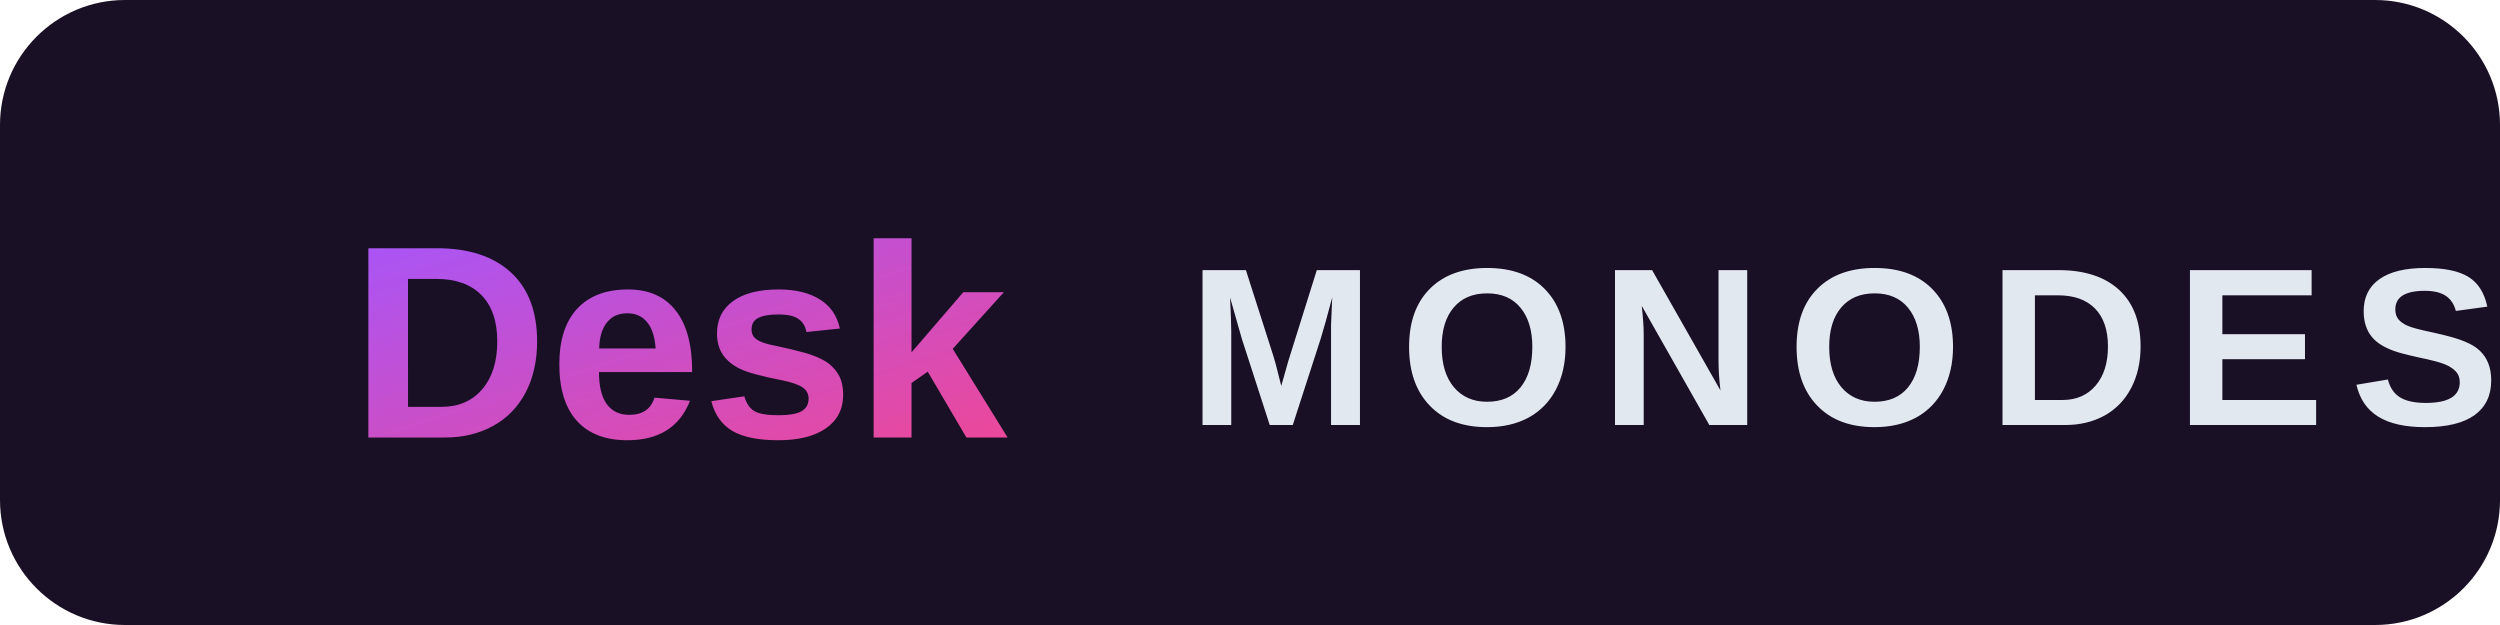
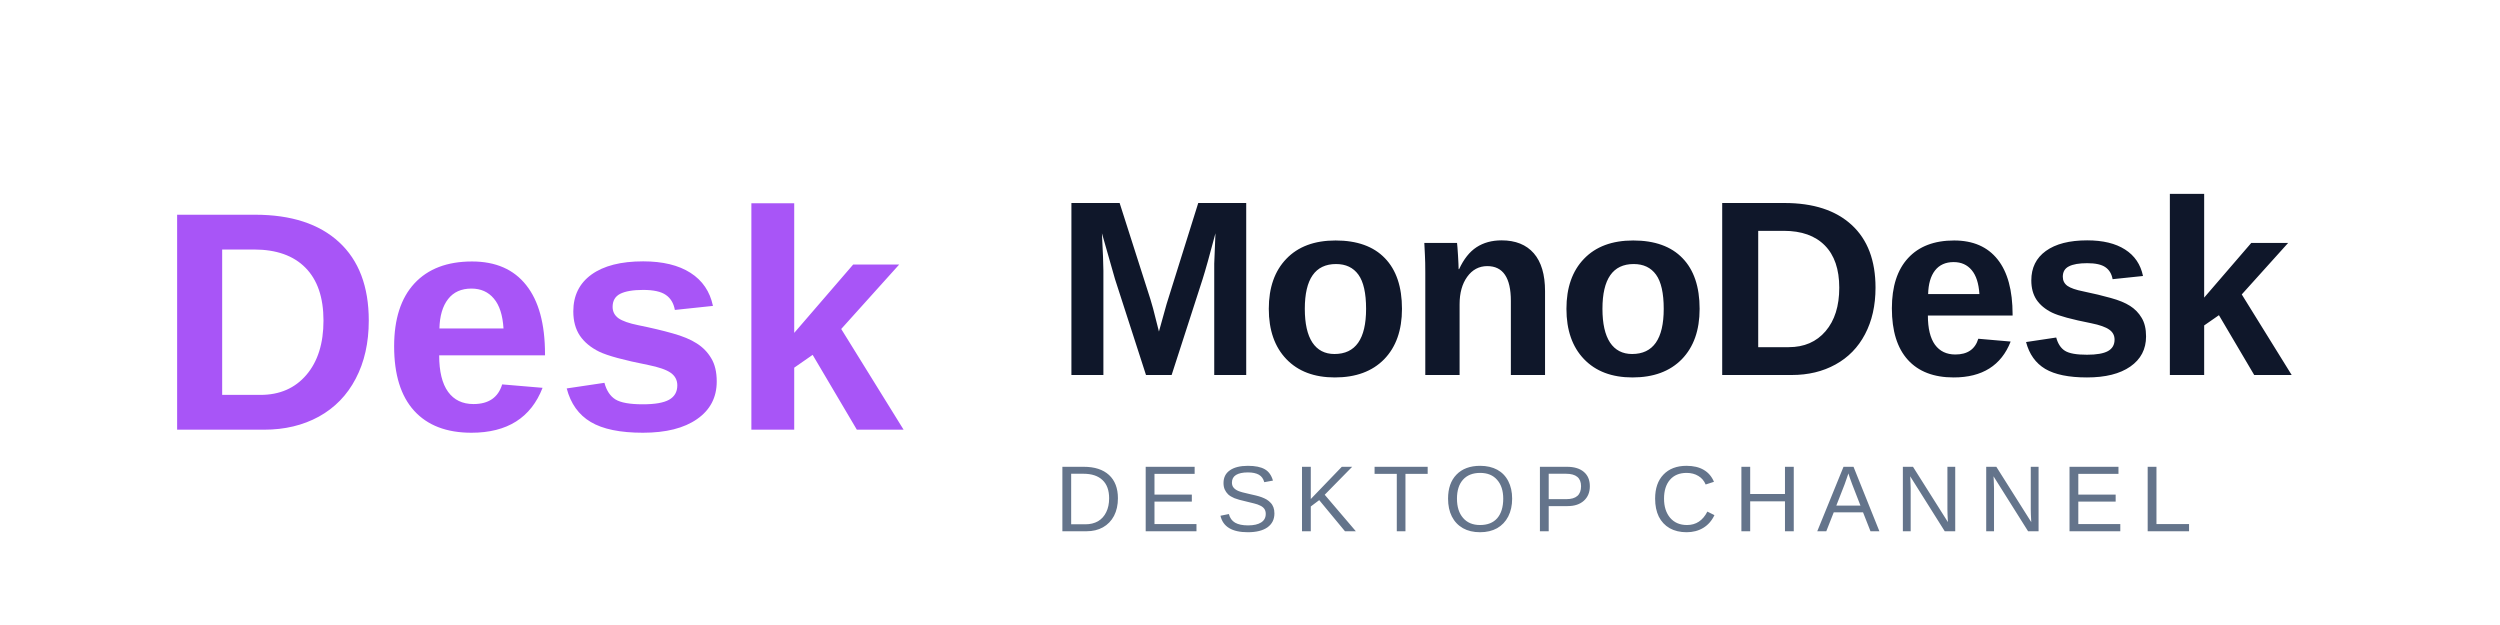
- <svg xmlns="http://www.w3.org/2000/svg" viewBox="0 0 200 50">
-   <defs>
-     <linearGradient id="grad" x1="0%" y1="0%" x2="100%" y2="100%">
-       <stop offset="0%" style="stop-color:#a855f7" />
-       <stop offset="100%" style="stop-color:#ec4899" />
-     </linearGradient>
-   </defs>
-   <rect width="200" height="50" rx="10" fill="#1a1025" />
-   <text x="28" y="35" font-family="SF Pro Display, Helvetica Neue, Arial, sans-serif" font-size="22" font-weight="700" fill="url(#grad)">Desk</text>
-   <text x="95" y="34" font-family="SF Pro Display, Helvetica Neue, Arial, sans-serif" font-size="18" font-weight="600" fill="#e2e8f0" letter-spacing="2">MONODESK</text>
+ <svg xmlns="http://www.w3.org/2000/svg" viewBox="0 0 320 80" fill="none">
+   <text x="20" y="55" font-family="-apple-system, SF Pro Display, Helvetica Neue, Arial, sans-serif" font-size="40" font-weight="800" fill="#a855f7">Desk</text>
+   <text x="135" y="48" font-family="-apple-system, SF Pro Display, Helvetica Neue, Arial, sans-serif" font-size="32" font-weight="700" fill="#0f172a" letter-spacing="-0.5">MonoDesk</text>
+   <text x="135" y="68" font-family="-apple-system, SF Pro Display, Helvetica Neue, Arial, sans-serif" font-size="12" font-weight="500" fill="#64748b" letter-spacing="2">DESKTOP CHANNEL</text>
</svg>
